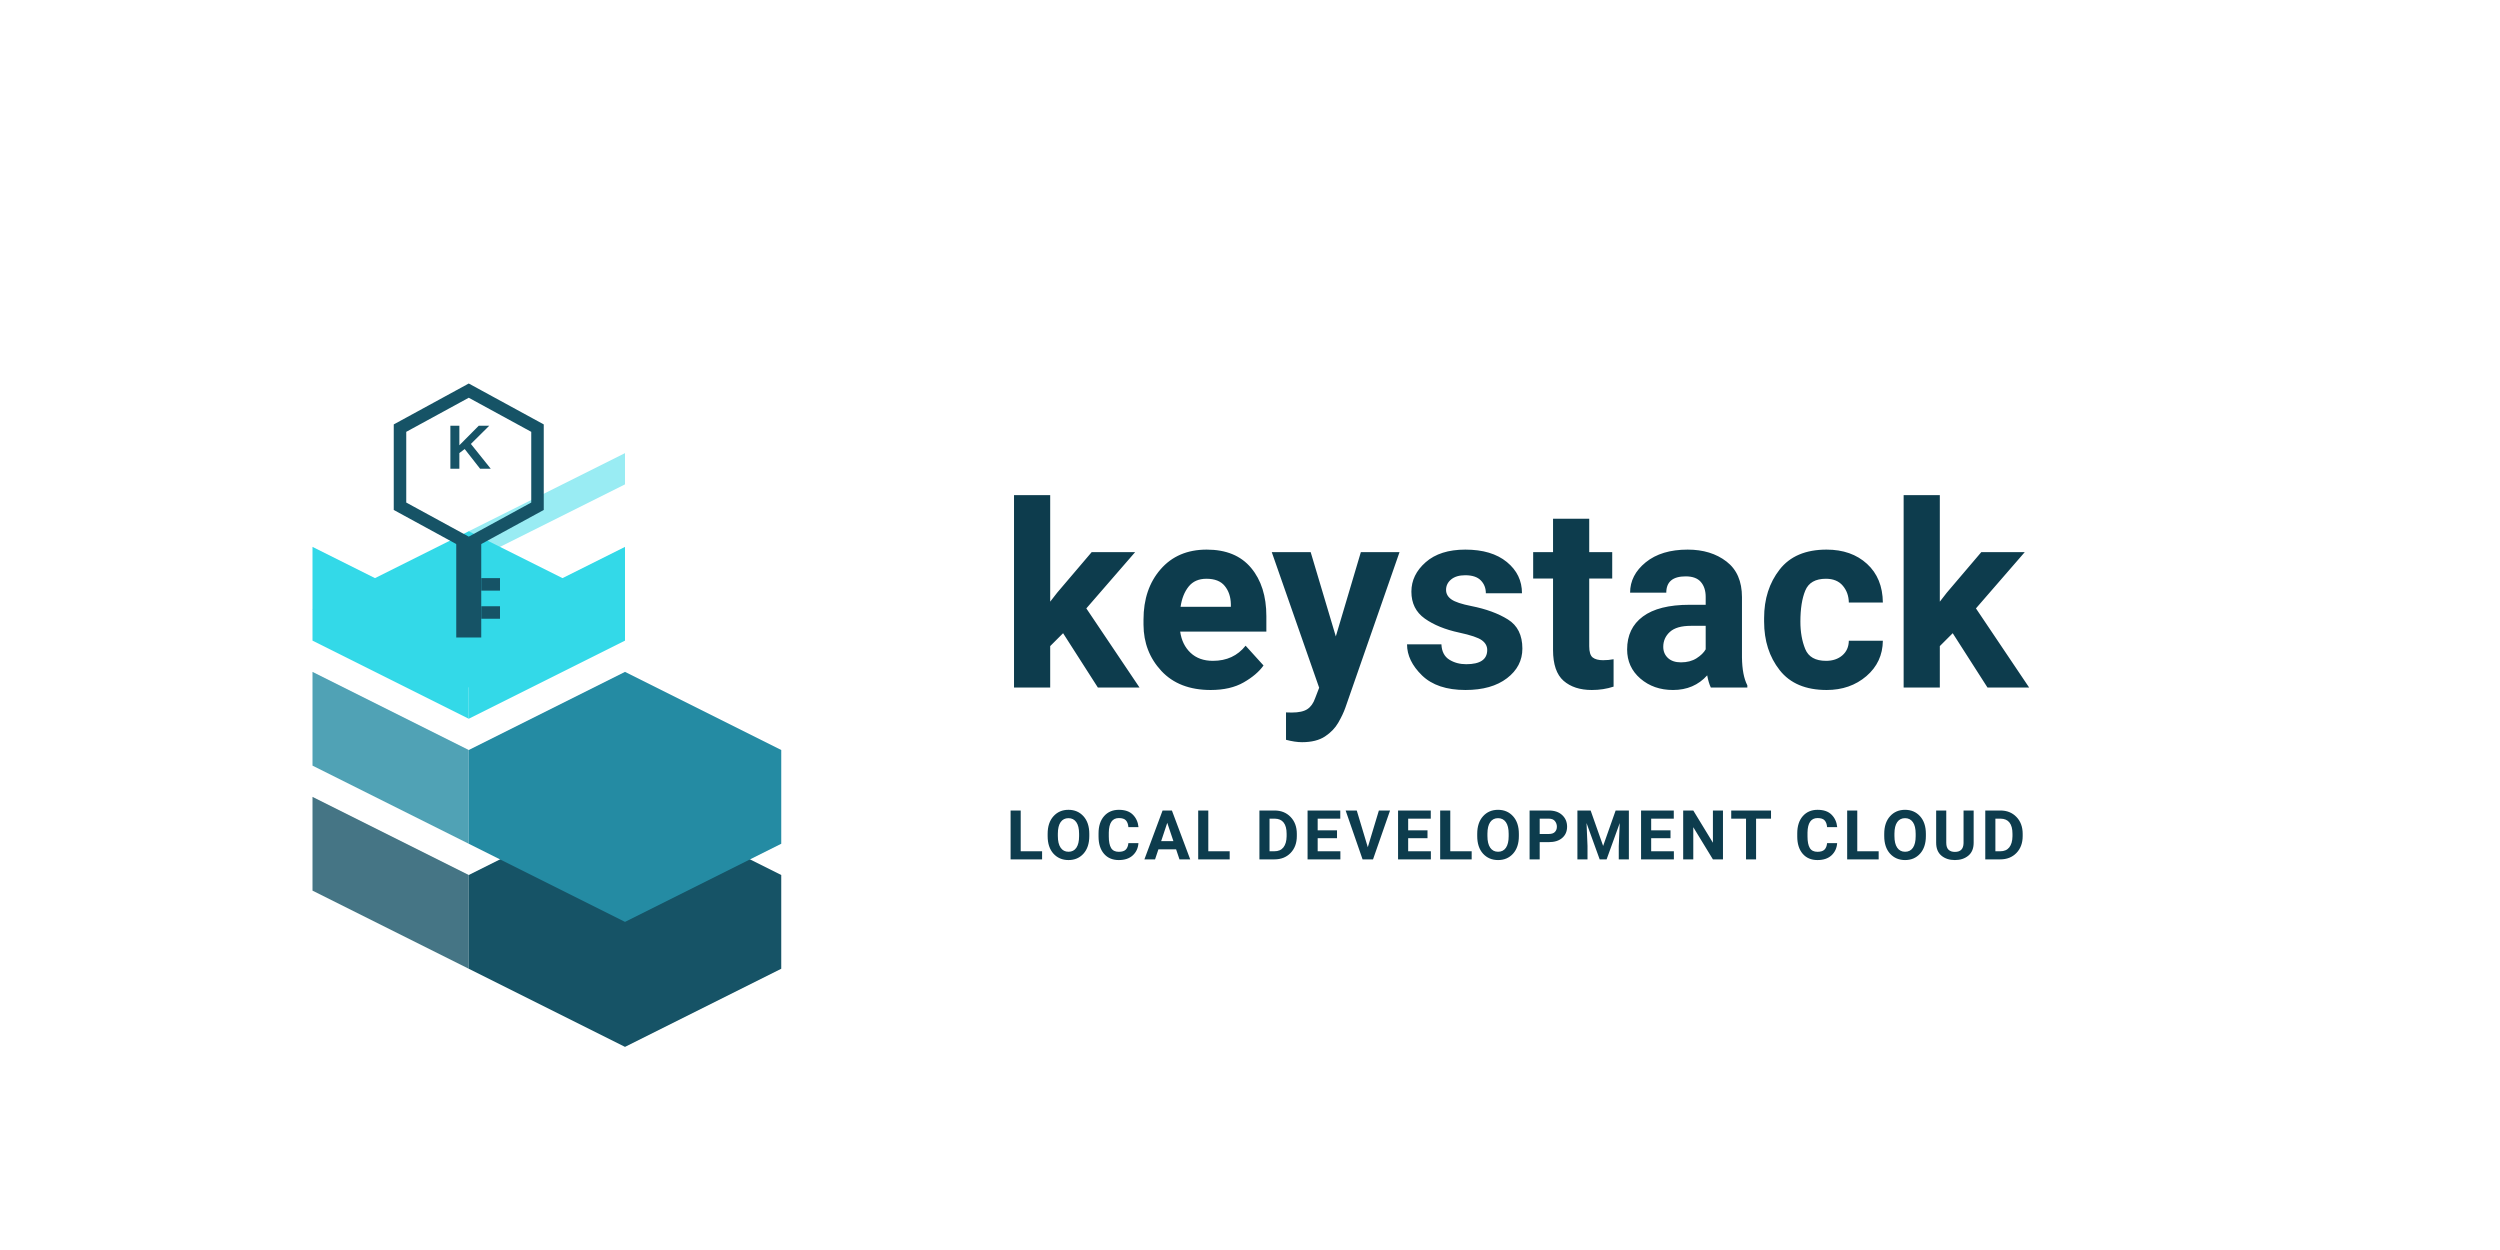
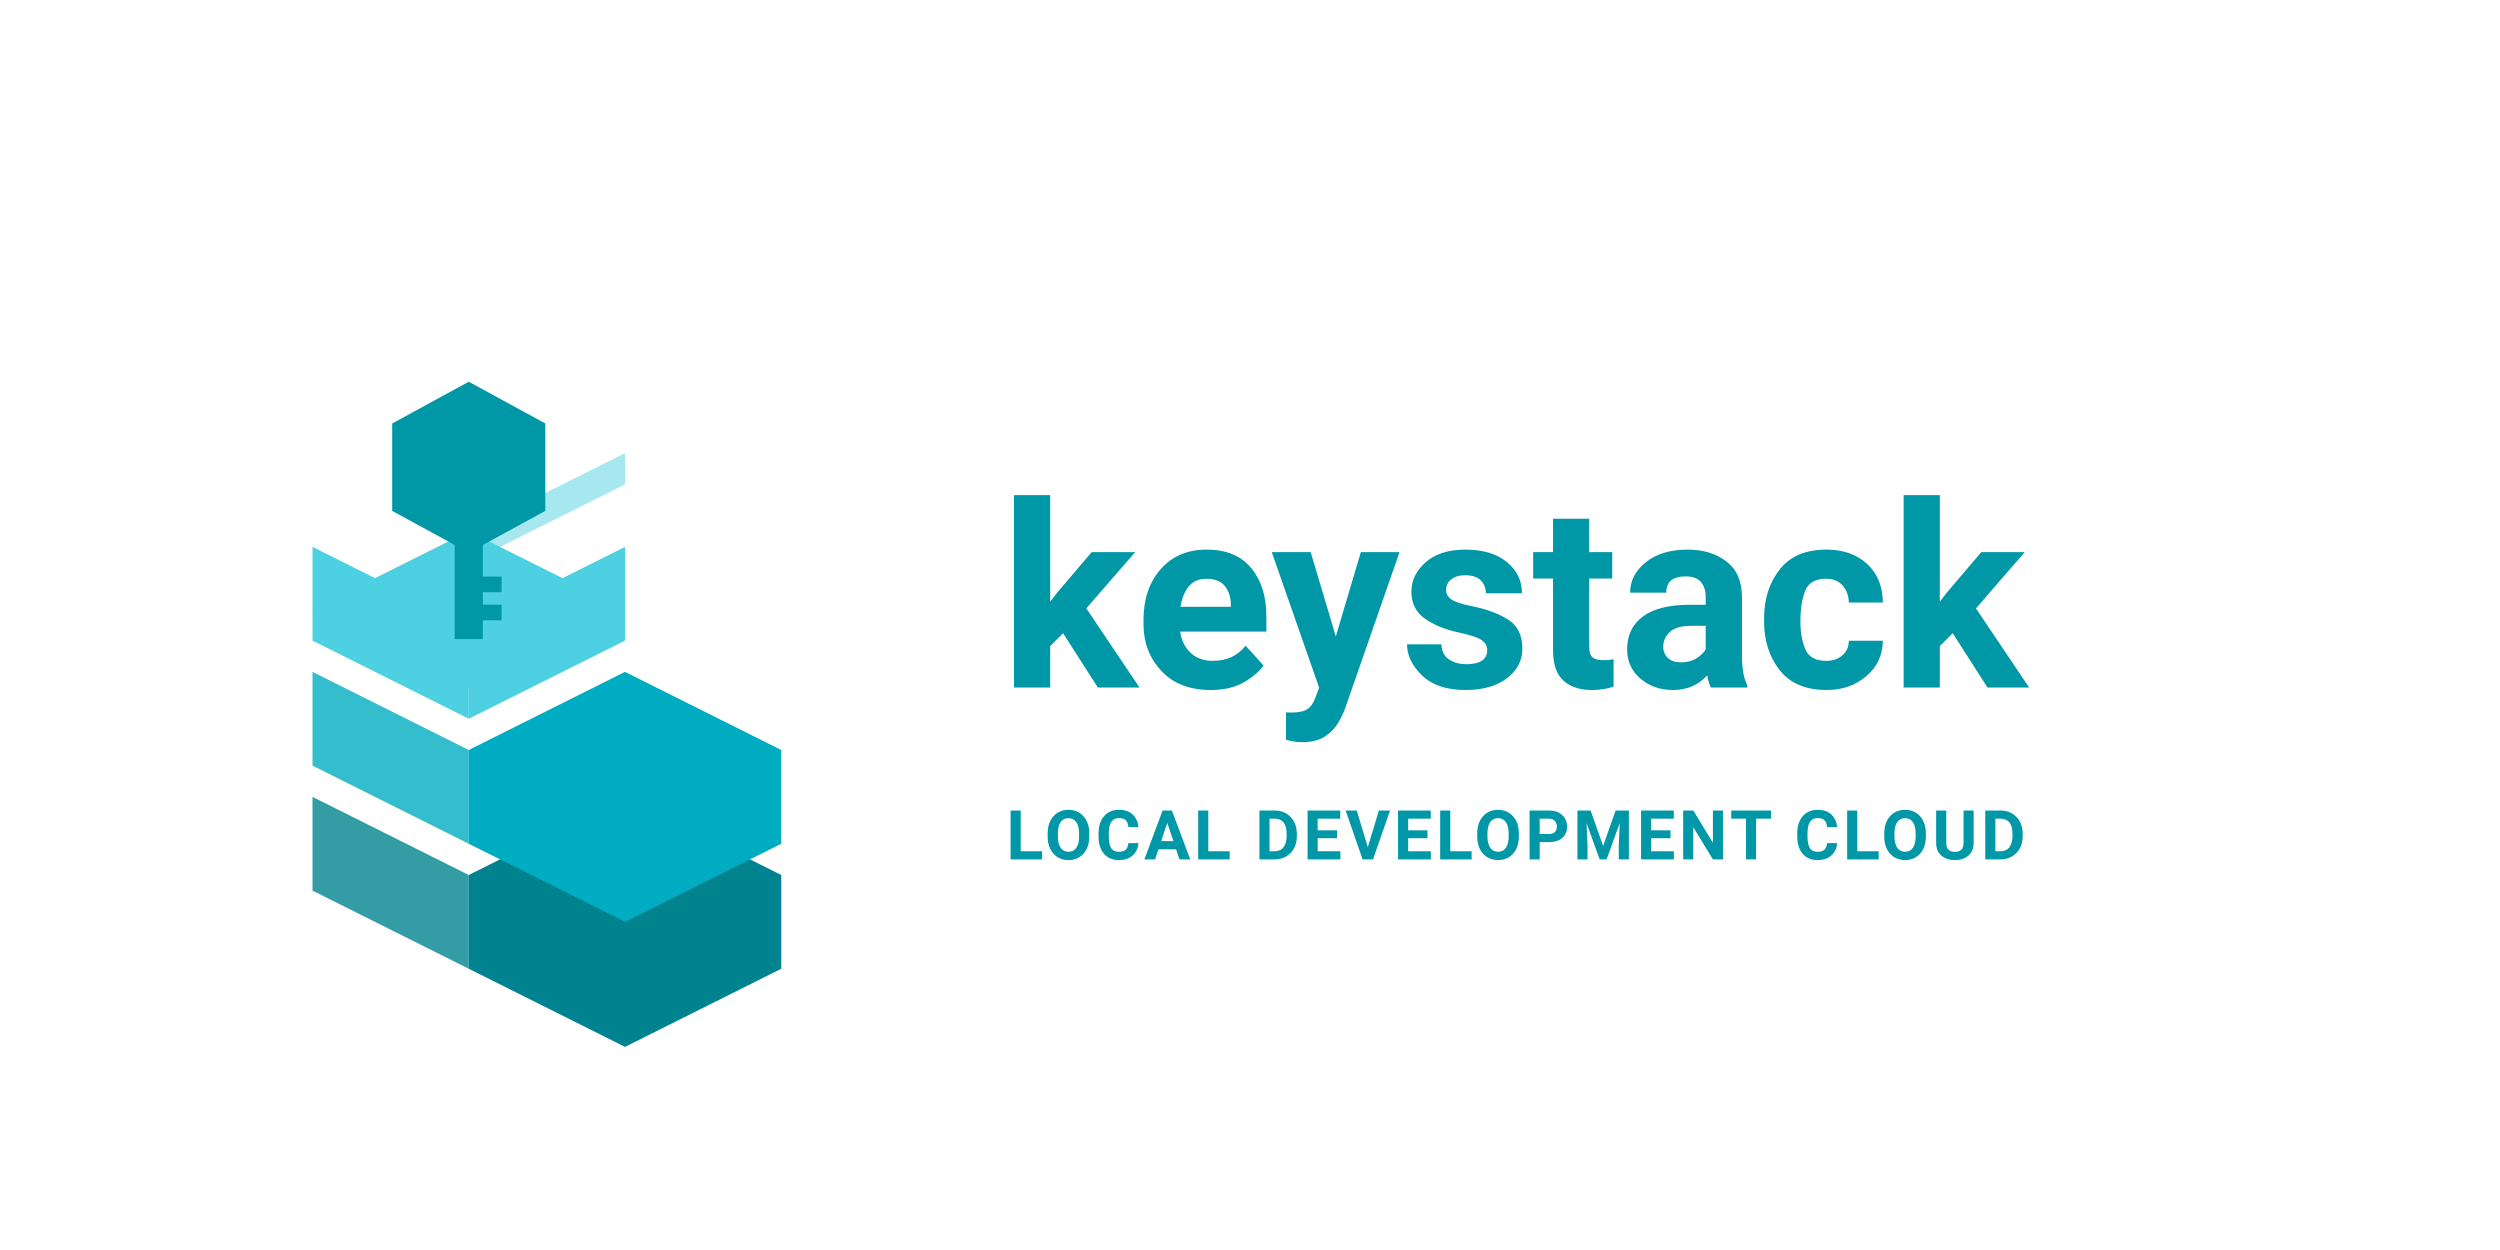
<svg xmlns="http://www.w3.org/2000/svg" width="800" height="400" viewBox="0 0 800 400">
  <defs>
    <style>
-       .light { fill: #33D9E8; }
-       .medium { fill: #248BA3; }
-       .dark { fill: #165366; }
-       .text-main { fill: #0D3C4D; font-family: 'Segoe UI', Roboto, Helvetica, Arial, sans-serif; font-weight: 700; }
-       .text-tagline { fill: #0D3C4D; font-family: 'Segoe UI', Roboto, Helvetica, Arial, sans-serif; font-weight: 600; letter-spacing: 0.05em; }
+       .light { fill: #4dd0e1; } /* Cyan 300 */
+       .medium { fill: #00acc1; } /* Cyan 600 */
+       .dark { fill: #00838f; } /* Cyan 800 */
+       .accent { fill: #0097a7; stroke: #0097a7; } /* Cyan 700 - Good contrast on white and dark gray */
+       .text-main { fill: #0097a7; font-family: 'Segoe UI', Roboto, Helvetica, Arial, sans-serif; font-weight: 700; }
+       .text-tagline { fill: #0097a7; font-family: 'Segoe UI', Roboto, Helvetica, Arial, sans-serif; font-weight: 600; letter-spacing: 0.05em; }
    </style>
  </defs>
  <g transform="translate(150, 280)">
    <path class="dark" d="M0 0 l50 -25 l50 25 l0 30 l-50 25 l-50 -25 Z" />
    <path class="dark" d="M0 0 l-50 -25 l0 30 l50 25 Z" opacity="0.8" />
    <g transform="translate(0, -40)">
      <path class="medium" d="M0 0 l50 -25 l50 25 l0 30 l-50 25 l-50 -25 Z" />
      <path class="medium" d="M0 0 l-50 -25 l0 30 l50 25 Z" opacity="0.8" />
    </g>
    <g transform="translate(0, -80)">
      <path class="light" d="M0 0 l50 -25 l0 30 l-50 25 Z" />
      <path class="light" d="M0 0 l-50 -25 l0 30 l50 25 Z" />
      <path class="light" d="M0 -10 l50 -25 l0 -10 l-50 25 Z" opacity="0.5" transform="translate(0, -10)" />
      <path class="light" d="M0 -30 l50 25 l-50 25 l-50 -25 Z" />
      <g transform="translate(0, -50)">
-         <path fill="none" stroke="#165366" stroke-width="4" d="M0 -25 l22 12 l0 25 l-22 12 l-22 -12 l0 -25 Z" />
-         <text x="0" y="0" text-anchor="middle" font-family="Arial" font-weight="900" font-size="20" fill="#165366">K</text>
-         <rect x="-4" y="24" width="8" height="30" fill="#165366" />
-         <rect x="4" y="35" width="6" height="4" fill="#165366" />
-         <rect x="4" y="44" width="6" height="4" fill="#165366" />
+         <path fill="none" class="accent" stroke-width="5" d="M0 -25 l22 12 l0 25 l-22 12 l-22 -12 l0 -25 Z" />
+         <rect class="accent" x="-4" y="24" width="8" height="30" />
+         <rect class="accent" x="4" y="35" width="6" height="4" />
+         <rect class="accent" x="4" y="44" width="6" height="4" />
      </g>
    </g>
  </g>
  <g transform="translate(320, 220)">
    <text class="text-main" font-size="82">keystack</text>
    <text class="text-tagline" font-size="22" transform="translate(2, 55)">LOCAL DEVELOPMENT CLOUD</text>
  </g>
</svg>
